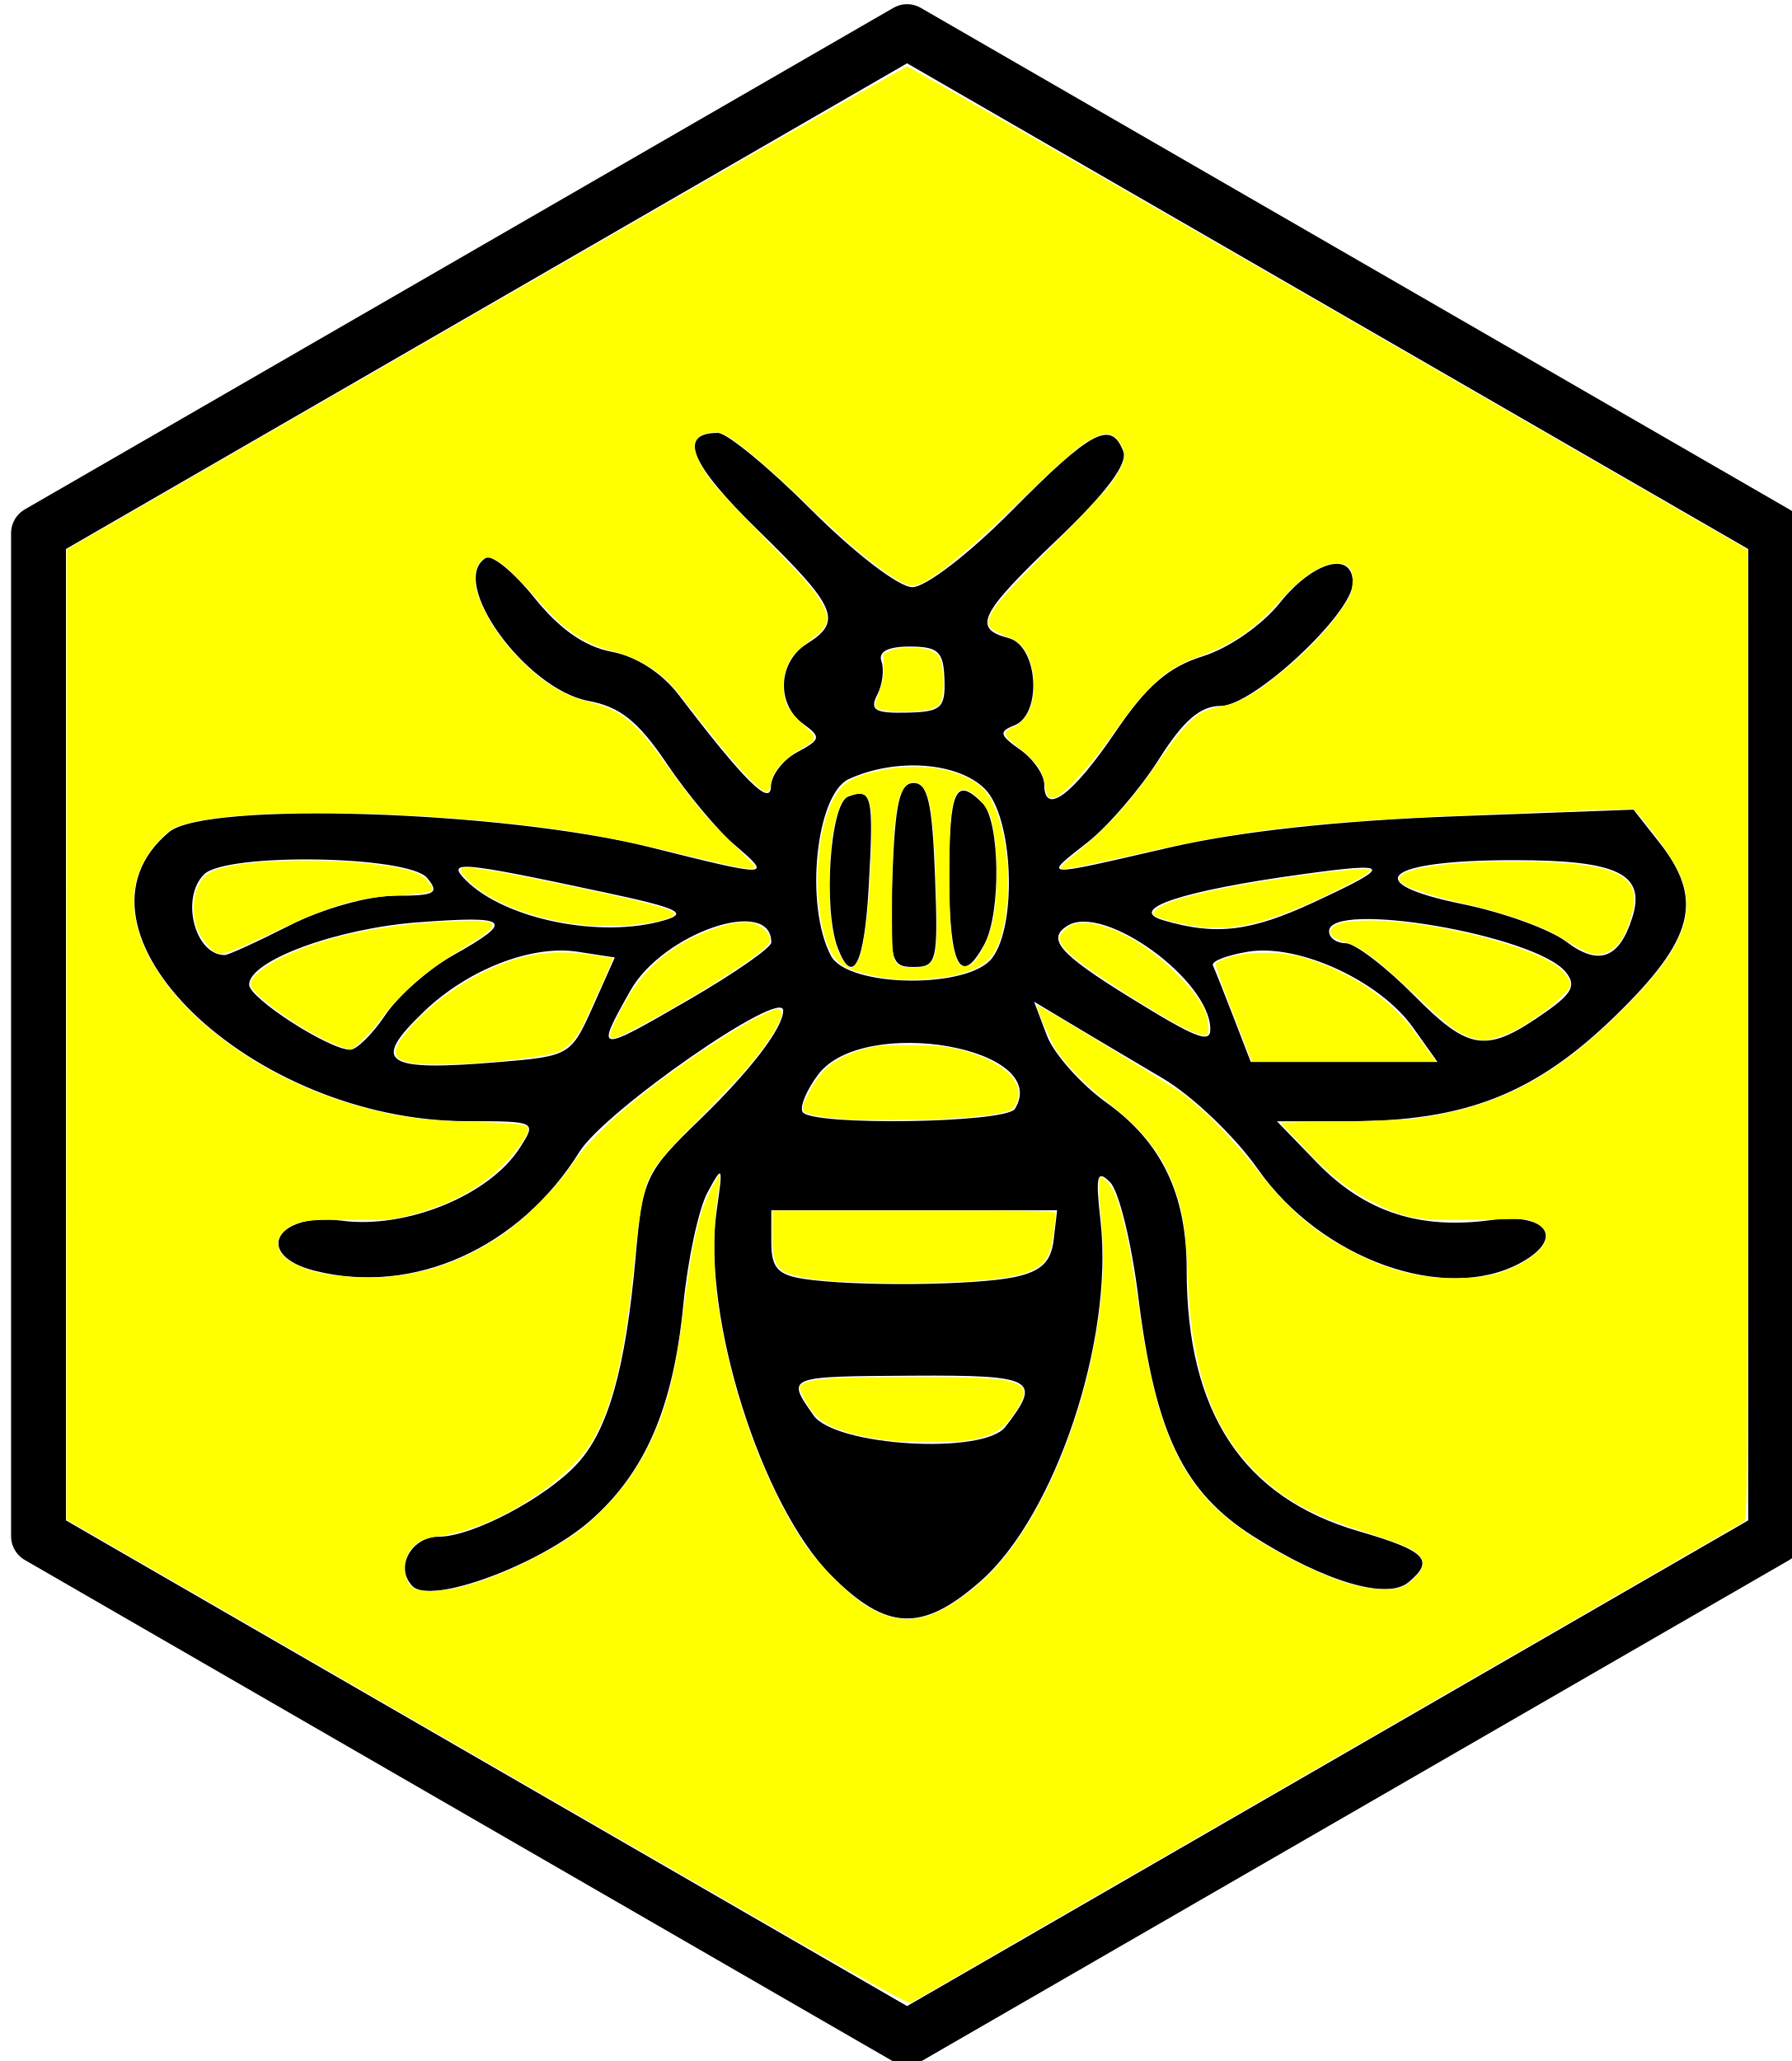
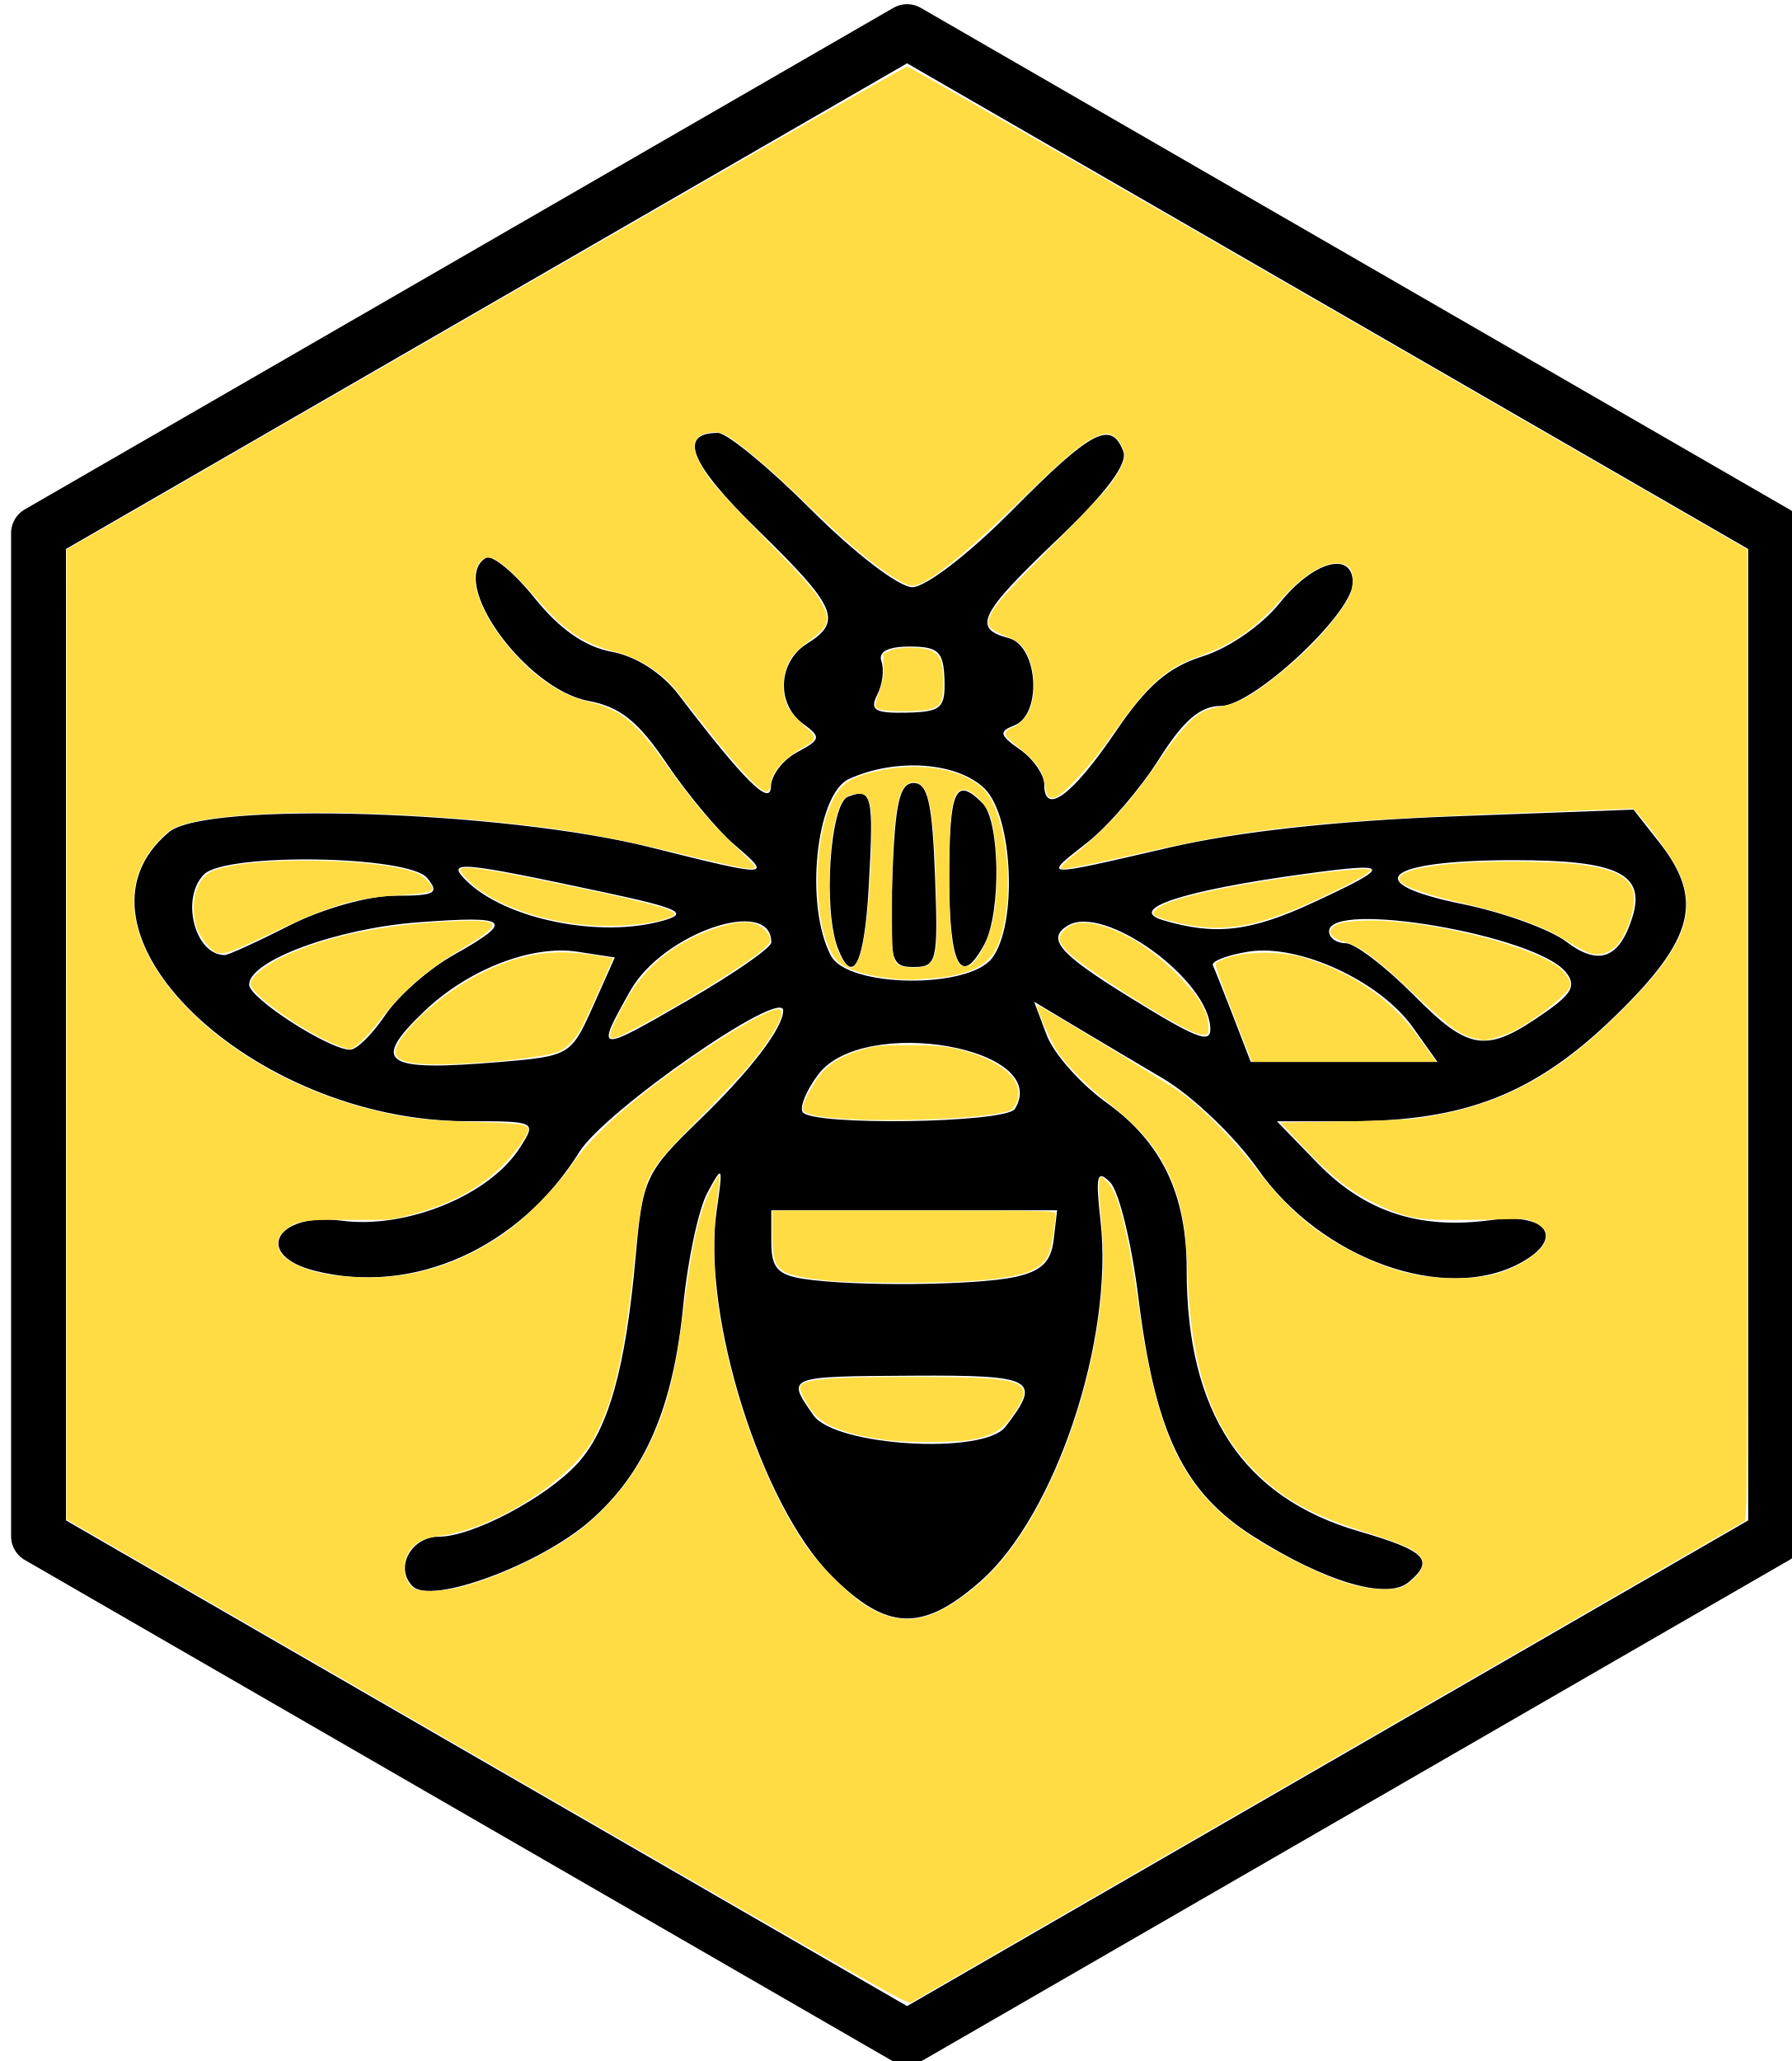
<svg xmlns="http://www.w3.org/2000/svg" version="1.1" id="svg1" width="201.338" height="231.531" viewBox="0 0 201.338 231.531">
  <defs id="defs1" />
  <g id="g1">
    <g id="g7" transform="translate(-48.51129,-15.11008)">
      <path style="fill:#000000" d="m 141.885,192.073 c -7.872,-7.916 -14.549,-29.197 -12.853,-40.965 0.735,-5.099 0.683,-5.201 -1.03,-2.035 -0.992,1.833 -2.215,7.515 -2.718,12.626 -1.135,11.543 -4.265,18.808 -10.436,24.226 -5.661,4.97 -17.873,9.485 -19.974,7.384 -2.064,-2.064 -0.192,-5.57 2.975,-5.57 3.738,0 12.009,-4.37 15.529,-8.204 3.473,-3.783 5.422,-10.677 6.54,-23.13 0.807,-8.992 1.073,-9.562 7.287,-15.582 5.659,-5.483 9.3,-10.255 9.3,-12.187 0,-2.641 -20.008,11.238 -22.902,15.887 -6.721,10.795 -18.599,16.136 -29.692,13.352 -7.002,-1.757 -4.445,-6.619 2.965,-5.636 7.281,0.966 16.607,-2.838 20.029,-8.168 1.919,-2.989 1.897,-3 -5.903,-3.007 -24.375,-0.023 -46.594,-21.577 -33.492,-32.487 4.175,-3.477 37.556,-2.414 54.08,1.721 13.566,3.395 13.749,3.39 9.458,-0.274 -1.901,-1.624 -5.332,-5.732 -7.623,-9.129 -3.208,-4.756 -5.232,-6.377 -8.801,-7.046 -7.107,-1.333 -15.795,-13.426 -11.537,-16.058 0.687,-0.425 3.142,1.584 5.456,4.463 2.839,3.532 5.665,5.508 8.69,6.076 2.773,0.52 5.651,2.372 7.544,4.854 7.392,9.691 10.315,12.59 10.355,10.27 0.021,-1.258 1.347,-2.987 2.946,-3.842 2.666,-1.427 2.722,-1.691 0.667,-3.194 -3.048,-2.229 -2.824,-6.957 0.426,-8.987 4.048,-2.528 3.363,-4.119 -5.501,-12.766 -7.622,-7.435 -9.057,-10.924 -4.494,-10.924 1.016,0 5.747,3.9 10.514,8.667 4.875,4.875 9.831,8.667 11.327,8.667 1.505,0 6.387,-3.763 11.242,-8.667 8.868,-8.956 11.099,-10.137 12.458,-6.595 0.533,1.389 -1.897,4.642 -7.375,9.87 -8.814,8.413 -9.618,10.035 -5.503,11.111 3.326,0.87 3.803,8.595 0.607,9.821 -1.734,0.666 -1.629,1.093 0.667,2.7 1.5,1.05 2.727,2.826 2.727,3.945 0,3.544 3.177,1.189 8,-5.93 3.506,-5.176 5.946,-7.288 9.813,-8.494 2.923,-0.912 6.667,-3.511 8.667,-6.017 3.724,-4.667 8.187,-5.886 8.187,-2.236 0,3.409 -11.167,13.824 -14.825,13.827 -2.311,0.002 -4.206,1.634 -6.964,5.998 -2.083,3.298 -5.683,7.49 -8,9.316 -5.093,4.015 -5.508,3.988 9.189,0.596 7.786,-1.797 18.917,-3.015 32.034,-3.505 l 20.102,-0.751 2.898,3.685 c 5.053,6.424 3.925,10.862 -4.955,19.498 -8.985,8.738 -16.817,11.827 -29.984,11.827 h -8.02 l 4.536,4.68 c 5.33,5.499 11.48,7.522 19.519,6.42 6.388,-0.876 8.365,2.102 3.223,4.854 -8.456,4.525 -22.32,-0.458 -29.421,-10.577 -2.567,-3.657 -7.367,-8.242 -10.667,-10.188 -3.3,-1.947 -7.906,-4.682 -10.236,-6.079 l -4.236,-2.54 1.423,3.769 c 0.782,2.073 3.806,5.482 6.718,7.575 6.208,4.462 8.998,10.287 8.998,18.786 0,15.989 6.314,25.572 19.343,29.36 7.563,2.199 8.575,3.241 5.568,5.737 -2.406,1.997 -9.374,-0.064 -17.377,-5.139 -7.899,-5.009 -11.059,-11.57 -12.967,-26.913 -0.757,-6.093 -2.178,-11.891 -3.158,-12.883 -1.487,-1.507 -1.667,-0.794 -1.089,4.334 1.505,13.351 -5.069,33.086 -13.482,40.473 -6.565,5.764 -10.553,5.605 -16.792,-0.669 z m 19.582,-16.667 c 4.154,-5.368 3.314,-5.831 -10.435,-5.753 -14.246,0.081 -14.197,0.061 -11.119,4.456 2.426,3.464 19.101,4.467 21.554,1.297 z m 1.037,-16.831 c 2.986,-0.634 4.099,-1.692 4.39,-4.176 l 0.39,-3.327 H 151.228 135.172 l -9.1e-4,3.578 c -7.3e-4,2.88 0.714,3.686 3.666,4.134 5.651,0.856 19.211,0.736 23.667,-0.209 z m 0.036,-18.895 c 4.252,-6.879 -17.018,-10.594 -22.098,-3.859 -1.318,1.747 -2.108,3.643 -1.755,4.214 0.974,1.577 22.861,1.251 23.853,-0.355 z m -47.422,-11.475 2.47,-5.534 -4.209,-0.646 c -5.143,-0.789 -12.298,1.996 -17.209,6.7 -6.064,5.808 -4.566,6.796 8.61,5.68 7.729,-0.655 7.911,-0.764 10.337,-6.2 z m 92.134,2.315 c -3.718,-5.222 -12.824,-9.413 -18.473,-8.502 -2.415,0.389 -4.212,1.086 -3.993,1.548 0.219,0.462 1.265,3.09 2.326,5.84 l 1.928,5 h 10.49 10.49 z m -115.46,-1.368 c 1.442,-2.152 4.892,-5.189 7.667,-6.748 6.977,-3.921 6.4,-4.458 -3.955,-3.684 -9.168,0.686 -19,4.31 -19,7.004 0,1.518 8.905,7.265 11.333,7.314 0.733,0.015 2.513,-1.734 3.955,-3.886 z m 43.379,-8.174 c 0,-5.236 -12.201,-1.048 -15.847,5.441 -3.962,7.049 -3.879,7.062 6.514,1.045 5.133,-2.972 9.333,-5.891 9.333,-6.486 z m 87.055,7.789 c 2.96,-2.085 3.405,-3.004 2.174,-4.488 -3.439,-4.144 -26.562,-8.097 -26.562,-4.541 0,0.733 0.842,1.333 1.872,1.333 1.029,0 4.479,2.633 7.667,5.85 6.272,6.332 8.149,6.565 14.85,1.844 z m -37.727,1.972 c -0.028,-5.514 -11.95,-14.166 -16.039,-11.639 -2.372,1.466 -0.963,3.121 6.716,7.883 7.653,4.746 9.331,5.422 9.323,3.756 z m -24.518,-8 c 2.869,-3.78 2.355,-15.834 -0.811,-19 -3.019,-3.019 -9.981,-3.529 -15.271,-1.119 -3.737,1.703 -5.012,14.275 -2.016,19.874 1.909,3.567 15.436,3.751 18.097,0.246 z m -17.335,-1.109 c -1.678,-4.373 -0.877,-16.246 1.148,-17.023 2.696,-1.035 2.898,-0.152 2.321,10.132 -0.488,8.695 -1.787,11.274 -3.469,6.891 z m 6.135,-8.224 c 0.306,-8.123 0.817,-10.333 2.389,-10.333 1.572,0 2.083,2.21 2.389,10.333 0.366,9.708 0.221,10.333 -2.389,10.333 -2.611,0 -2.755,-0.625 -2.389,-10.333 z m 6.389,0.333 c 0,-9.942 0.674,-11.459 3.733,-8.4 1.963,1.963 2.106,12.296 0.22,15.821 -2.653,4.958 -3.953,2.518 -3.953,-7.421 z m 76.725,4.482 c 1.57,-4.946 -1.58,-6.482 -13.288,-6.482 -14.56,0 -17.538,2.535 -5.793,4.931 4.587,0.936 9.844,2.84 11.681,4.232 3.631,2.751 5.942,1.914 7.4,-2.681 z m -150.833,0.845 c 3.707,-1.881 8.851,-3.328 11.83,-3.328 4.534,0 5.039,-0.28 3.611,-2 -2.103,-2.534 -22.606,-2.861 -25.067,-0.4 -2.677,2.677 -1.027,9.087 2.333,9.061 0.403,-0.003 3.685,-1.503 7.293,-3.333 z m 42.107,-0.575 c 2.733,-0.805 1.532,-1.367 -6.667,-3.12 -16.389,-3.505 -17.911,-3.639 -15.654,-1.382 4.419,4.419 15.21,6.595 22.321,4.502 z m 73,-2.038 c 8.941,-4.163 8.8,-4.52 -1.248,-3.146 -13.498,1.846 -19.882,3.942 -15.752,5.172 5.928,1.766 9.863,1.296 17,-2.026 z M 154.625,91.41 c -0.103,-3.105 -0.698,-3.664 -3.899,-3.667 -2.453,-0.002 -3.568,0.581 -3.18,1.664 0.329,0.917 0.115,2.61 -0.476,3.763 -0.873,1.706 -0.258,2.079 3.302,2 3.891,-0.086 4.362,-0.502 4.254,-3.76 z" id="path1" />
      <path style="opacity:1;fill:none;fill-opacity:1;stroke:#000000;stroke-width:7.559;stroke-linecap:butt;stroke-linejoin:round;stroke-miterlimit:4.4;stroke-dasharray:none;stroke-opacity:1" id="path7" d="m 197.829,202.521 0,138.176 -119.664,69.088 -119.664,-69.088 -1e-6,-138.176 119.664,-69.088 z" transform="matrix(0.8155053,0,0,0.8155053,86.68157,-90.15166)" />
    </g>
-     <path style="fill:#ffff00;fill-opacity:1;stroke:none;stroke-width:1.503;stroke-linejoin:round;stroke-miterlimit:4.4" d="M 58.129,199.941 C 34.031,186.029 12.771,173.757 10.885,172.67 l -3.43,-1.977 0.01,-54.48 0.01,-54.48 L 54.524,34.594 c 25.877,-14.926 47.206,-27.138 47.398,-27.138 0.192,0 21.511,12.212 47.375,27.138 l 47.025,27.138 0.005,54.478 c 0.005,51.672 -0.013,54.489 -0.343,54.693 -0.191,0.118 -21.239,12.272 -46.772,27.008 -25.533,14.736 -46.614,26.912 -46.846,27.059 -0.39,0.246 -3.813,-1.691 -44.237,-25.028 z m 45.704,-18.307 c 2.085,-0.555 4.967,-2.447 7.348,-4.824 6.056,-6.046 11.223,-18.72 12.487,-30.632 0.371,-3.496 0.369,-6.161 -0.008,-9.89 -0.287,-2.844 -0.258,-4.076 0.099,-4.076 0.089,0 0.435,0.311 0.768,0.69 1.18,1.344 2.227,5.616 3.412,13.923 2.407,16.875 5.767,22.437 17.099,28.305 4.621,2.393 7.725,3.402 10.474,3.405 1.681,0.002 2.155,-0.151 3.132,-1.009 1.031,-0.905 1.395,-1.671 1.115,-2.346 -0.392,-0.946 -1.725,-1.585 -6.452,-3.094 -5.651,-1.804 -8.717,-3.442 -11.717,-6.259 -5.409,-5.08 -7.81,-11.843 -8.174,-23.024 -0.167,-5.118 -0.681,-7.796 -2.101,-10.926 -1.34,-2.955 -3.316,-5.253 -7.096,-8.252 -2.378,-1.886 -4.407,-3.966 -5.567,-5.708 -0.631,-0.947 -2.349,-4.991 -2.12,-4.991 0.312,0 15.099,9.003 16.411,9.991 2.381,1.794 5.767,5.251 8.108,8.279 3.529,4.564 6.492,7.141 10.75,9.348 4.209,2.182 7.601,3.066 11.726,3.054 3.123,-0.009 4.97,-0.408 7.118,-1.54 3.231,-1.702 4.019,-3.621 1.921,-4.678 -0.931,-0.469 -1.127,-0.492 -3.472,-0.411 -1.367,0.047 -4.006,0.086 -5.865,0.087 -4.117,8e-4 -5.665,-0.34 -8.947,-1.97 -2.74,-1.361 -4.823,-3.029 -7.999,-6.405 l -2.432,-2.585 6.806,-0.108 c 3.743,-0.06 7.522,-0.209 8.397,-0.331 9.397,-1.318 15.675,-4.632 23.363,-12.333 6.804,-6.816 8.37,-10.822 6.097,-15.597 -0.616,-1.293 -2.768,-4.332 -4.344,-6.133 l -0.661,-0.756 -10.836,0.41 c -24.401,0.923 -31.541,1.659 -44.436,4.577 -5.095,1.153 -8.229,1.794 -8.77,1.794 -0.564,0 -0.236,-0.425 1.265,-1.637 3.703,-2.99 6.474,-6.076 9.608,-10.701 1.967,-2.902 3.664,-4.782 4.817,-5.336 0.459,-0.22 1.382,-0.487 2.052,-0.594 2.108,-0.335 4.253,-1.642 8.003,-4.877 2.197,-1.895 4.49,-4.436 5.758,-6.379 0.75,-1.149 0.921,-1.588 0.989,-2.533 0.103,-1.427 -0.254,-2.065 -1.264,-2.254 -1.672,-0.314 -4.179,1.14 -6.555,3.802 -3.203,3.589 -5.553,5.229 -9.574,6.684 -3.787,1.37 -5.725,3.19 -10.226,9.604 -1.922,2.739 -4.969,5.98 -5.811,6.183 -0.74,0.178 -0.903,-0.023 -1.125,-1.384 -0.27,-1.657 -0.922,-2.602 -2.886,-4.176 -1.64,-1.315 -1.767,-1.496 -1.359,-1.946 0.18,-0.199 0.441,-0.362 0.58,-0.362 0.47,0 1.534,-1.077 1.916,-1.938 0.867,-1.96 0.585,-5.199 -0.602,-6.909 -0.432,-0.622 -0.851,-0.916 -1.925,-1.348 -2.136,-0.859 -2.428,-1.288 -1.762,-2.589 0.617,-1.206 1.553,-2.244 6.938,-7.694 2.971,-3.007 5.78,-5.954 6.243,-6.549 1.048,-1.348 1.803,-2.817 1.803,-3.507 0,-0.723 -0.744,-1.984 -1.327,-2.25 -0.692,-0.315 -1.036,-0.274 -2.153,0.259 -1.485,0.709 -3.167,2.154 -8.586,7.376 -6.538,6.3 -10.298,9.244 -11.805,9.244 -0.958,0 -3.978,-2.038 -7.168,-4.837 -0.917,-0.805 -3.278,-3.01 -5.246,-4.901 -3.836,-3.684 -7.248,-6.553 -8.572,-7.208 -0.647,-0.32 -1.014,-0.375 -1.754,-0.264 -2.345,0.352 -2.274,2.152 0.215,5.483 0.53,0.709 3.071,3.437 5.646,6.061 4.958,5.053 6.093,6.356 6.867,7.885 0.848,1.673 0.559,2.429 -1.503,3.928 -0.769,0.559 -1.657,1.375 -1.974,1.813 -1.104,1.525 -1.298,4.03 -0.442,5.709 0.223,0.437 1.014,1.34 1.757,2.006 1.591,1.426 1.578,1.535 -0.313,2.631 -2.045,1.185 -3.406,2.795 -3.406,4.03 0,0.264 -0.121,0.581 -0.269,0.704 -0.59,0.49 -2.737,-1.699 -7.192,-7.332 -1.081,-1.367 -2.417,-3.053 -2.968,-3.748 -1.784,-2.246 -4.316,-3.85 -7.266,-4.603 -3.038,-0.776 -5.326,-2.237 -7.697,-4.917 -4.714,-5.327 -6.127,-6.345 -7.204,-5.188 -1.687,1.811 0.168,6.566 4.229,10.841 2.504,2.636 5.133,4.278 7.889,4.927 3.591,0.845 5.324,2.257 8.823,7.187 2.828,3.986 4.977,6.521 7.657,9.035 1.215,1.14 2.21,2.185 2.21,2.322 1.81e-4,0.493 -1.132,0.286 -9.543,-1.743 C 69.644,94.274 64.65,93.358 59.645,92.763 43.643,90.861 26.452,90.808 20.539,92.642 c -1.102,0.342 -1.531,0.613 -2.494,1.576 -4.8,4.8 -3.813,11.818 2.625,18.657 5.025,5.338 12.583,9.612 20.655,11.68 4.023,1.031 6.434,1.327 12.057,1.48 4.968,0.135 5.965,0.276 5.965,0.843 0,0.616 -1.454,2.646 -2.969,4.143 -2.632,2.602 -6.019,4.383 -10.497,5.52 -2.059,0.523 -2.314,0.542 -6.615,0.497 -5.101,-0.054 -6.096,0.113 -7.31,1.225 -0.576,0.527 -0.722,0.808 -0.722,1.381 0,1.01 0.596,1.71 2.084,2.448 1.742,0.864 3.741,1.258 7.064,1.393 5.755,0.234 10.956,-1.311 16.082,-4.779 2.361,-1.597 6.005,-5.257 7.654,-7.686 2.307,-3.399 6.478,-7.169 12.988,-11.74 4.85,-3.405 9.471,-6.039 10.373,-5.912 1.04,0.147 -0.48,2.978 -3.553,6.617 -0.554,0.656 -2.894,3.116 -5.2,5.467 -3.987,4.064 -4.972,5.218 -5.744,6.722 -0.654,1.276 -1.123,3.761 -1.619,8.584 -1.142,11.117 -2.271,16.247 -4.529,20.581 -2.527,4.853 -11.298,10.474 -17.493,11.212 -1.854,0.221 -2.91,0.823 -3.512,2.002 -0.708,1.388 -0.422,3.132 0.636,3.873 0.629,0.44 3.054,0.399 5.078,-0.086 3.607,-0.865 8.545,-3.076 12.227,-5.475 3.606,-2.35 6.978,-6.183 9.001,-10.232 2.116,-4.234 3.074,-7.962 4.075,-15.847 0.95,-7.486 1.834,-11.181 3.272,-13.677 l 0.687,-1.193 -2.86e-4,0.696 c -1.57e-4,0.383 -0.13,1.591 -0.288,2.684 -0.374,2.583 -0.373,7.139 0.002,10.171 1.217,9.83 5.062,20.772 9.806,27.902 1.339,2.013 4.79,5.558 6.597,6.777 2.372,1.6 4.65,2.091 6.91,1.489 z" id="path18" />
-     <path style="fill:#ffff00;fill-opacity:1;stroke:none;stroke-width:1.503;stroke-linejoin:round;stroke-miterlimit:4.4" d="m 24.237,106.978 c -0.705,-0.301 -1.863,-1.834 -2.172,-2.875 -0.487,-1.641 -0.389,-3.473 0.253,-4.702 0.641,-1.227 1.329,-1.654 3.35,-2.078 5.04,-1.056 16.085,-0.787 20.387,0.497 0.986,0.294 1.477,0.572 1.938,1.098 0.34,0.387 0.618,0.787 0.618,0.888 0,0.415 -0.9,0.594 -3.902,0.776 -5.064,0.308 -7.61,1.089 -14.924,4.581 -3.841,1.833 -4.782,2.141 -5.548,1.815 z" id="path19" />
-     <path style="fill:#ffff00;fill-opacity:1;stroke:none;stroke-width:1.503;stroke-linejoin:round;stroke-miterlimit:4.4" d="m 38.11,117.504 c -3.6,-1.295 -9.977,-5.76 -9.977,-6.984 0,-0.726 1.609,-2.072 3.628,-3.034 4.916,-2.345 11.424,-3.692 19.365,-4.008 5.366,-0.214 5.491,0.268 0.803,3.091 -4.263,2.568 -6.811,4.819 -9.624,8.506 -1.057,1.385 -2.618,2.842 -3.019,2.818 -0.066,-0.004 -0.595,-0.178 -1.176,-0.387 z" id="path20" />
-     <path style="fill:#ffff00;fill-opacity:1;stroke:none;stroke-width:1.503;stroke-linejoin:round;stroke-miterlimit:4.4" d="m 46.867,119.488 c -2.653,-0.29 -3.059,-1.092 -1.573,-3.109 1.956,-2.654 5.741,-5.631 9.301,-7.315 4.138,-1.957 7.455,-2.462 11.858,-1.804 1.286,0.192 2.361,0.369 2.391,0.394 0.064,0.054 -2.653,6.121 -3.404,7.602 -0.719,1.418 -1.659,2.439 -2.65,2.877 -1.88,0.832 -12.467,1.732 -15.924,1.355 z" id="path21" />
-     <path style="fill:#ffff00;fill-opacity:1;stroke:none;stroke-width:1.503;stroke-linejoin:round;stroke-miterlimit:4.4" d="m 66.405,103.96 c -5.763,-0.38 -11.499,-2.539 -14.023,-5.278 -0.743,-0.806 -0.804,-0.939 -0.506,-1.106 0.619,-0.346 4.213,0.268 14.876,2.542 5.688,1.213 8.456,1.954 8.886,2.378 0.248,0.244 0.193,0.32 -0.408,0.571 -1.744,0.729 -5.519,1.11 -8.825,0.892 z" id="path22" />
-     <path style="fill:#ffff00;fill-opacity:1;stroke:none;stroke-width:1.503;stroke-linejoin:round;stroke-miterlimit:4.4" d="m 68.575,116.435 c -0.143,-0.373 0.374,-1.549 1.827,-4.154 1.389,-2.49 3.381,-4.562 5.848,-6.08 2.874,-1.769 6.432,-2.873 8.192,-2.543 0.917,0.172 1.856,0.938 2.039,1.663 0.12,0.474 0.022,0.651 -0.724,1.317 -1.786,1.595 -8.894,6.008 -13.958,8.666 -2.643,1.387 -3.068,1.536 -3.224,1.13 z" id="path23" />
-     <path style="fill:#ffff00;fill-opacity:1;stroke:none;stroke-width:1.503;stroke-linejoin:round;stroke-miterlimit:4.4" d="m 93.789,125.618 c -2.424,-0.211 -3.493,-0.518 -3.592,-1.033 -0.119,-0.62 1.352,-3.32 2.357,-4.325 1.113,-1.113 2.394,-1.798 4.507,-2.408 1.346,-0.389 2.016,-0.449 5.032,-0.45 3.734,-0.002 5.342,0.245 7.948,1.222 3.604,1.35 5.207,3.58 3.998,5.562 -0.347,0.569 -0.531,0.65 -2.137,0.941 -3.665,0.665 -13.148,0.922 -18.113,0.49 z" id="path24" />
-     <path style="fill:#ffff00;fill-opacity:1;stroke:none;stroke-width:1.503;stroke-linejoin:round;stroke-miterlimit:4.4" d="m 93.694,143.918 c -2.829,-0.203 -5.048,-0.642 -5.718,-1.131 -0.972,-0.71 -1.192,-1.496 -1.193,-4.261 l -3.09e-4,-2.535 h 15.905 c 15.105,0 15.905,0.018 15.905,0.353 0,0.988 -0.452,3.752 -0.726,4.436 -0.806,2.015 -3.024,2.768 -9.314,3.162 -3.691,0.231 -11.483,0.219 -14.86,-0.024 z" id="path25" />
-     <path style="fill:#ffff00;fill-opacity:1;stroke:none;stroke-width:1.503;stroke-linejoin:round;stroke-miterlimit:4.4" d="m 99.28,161.742 c -4.155,-0.604 -6.602,-1.514 -7.781,-2.892 -0.865,-1.01 -1.751,-2.698 -1.61,-3.066 0.334,-0.869 2.948,-1.102 12.408,-1.104 13.444,-0.003 14.31,0.353 11.252,4.621 -0.995,1.388 -2.177,2.041 -4.426,2.441 -1.938,0.345 -7.464,0.345 -9.842,-0.001 z" id="path26" />
-     <path style="fill:#ffff00;fill-opacity:1;stroke:none;stroke-width:1.503;stroke-linejoin:round;stroke-miterlimit:4.4" d="m 133.605,115.747 c -3.291,-1.573 -11.698,-6.95 -13.362,-8.546 -1.331,-1.277 -1.492,-1.853 -0.739,-2.639 1.1,-1.148 2.739,-1.197 5.452,-0.163 2.384,0.909 4.992,2.724 7.36,5.12 2.396,2.426 3.382,4.064 3.441,5.716 0.032,0.902 -0.002,0.977 -0.462,1.028 -0.273,0.03 -1.034,-0.202 -1.69,-0.516 z" id="path27" />
-     <path style="fill:#ffff00;fill-opacity:1;stroke:none;stroke-width:1.503;stroke-linejoin:round;stroke-miterlimit:4.4" d="m 140.447,118.743 c -0.113,-0.301 -1.058,-2.722 -2.099,-5.381 -1.041,-2.659 -1.845,-4.959 -1.787,-5.111 0.059,-0.152 0.759,-0.482 1.557,-0.733 2.09,-0.657 5.931,-0.647 8.211,0.02 5.41,1.584 9.951,4.671 12.867,8.744 0.675,0.943 1.444,2.006 1.709,2.361 l 0.482,0.646 h -10.367 -10.367 z" id="path28" />
-     <path style="fill:#ffff00;fill-opacity:1;stroke:none;stroke-width:1.503;stroke-linejoin:round;stroke-miterlimit:4.4" d="m 165.913,116.715 c -1.813,-0.375 -2.907,-1.156 -6.859,-4.9 -4.351,-4.121 -6.192,-5.506 -7.931,-5.965 -1.227,-0.324 -1.9,-0.926 -1.591,-1.424 0.427,-0.688 1.308,-0.928 3.695,-1.006 6.452,-0.211 17.921,2.471 21.684,5.071 0.794,0.549 1.54,1.582 1.54,2.133 0,0.829 -3.749,3.86 -6.505,5.26 -0.744,0.378 -2.946,1.058 -3.229,0.998 -0.059,-0.013 -0.42,-0.088 -0.803,-0.167 z" id="path29" />
-     <path style="fill:#ffff00;fill-opacity:1;stroke:none;stroke-width:1.503;stroke-linejoin:round;stroke-miterlimit:4.4" d="m 178.908,107.157 c -0.628,-0.135 -1.375,-0.526 -3.539,-1.854 -2.172,-1.333 -6.671,-2.884 -11.345,-3.912 -2.536,-0.558 -5.379,-1.464 -6.227,-1.986 -2.791,-1.717 4.945,-2.953 15.969,-2.551 7.118,0.26 9.849,1.432 9.837,4.223 -0.005,1.164 -0.732,3.389 -1.475,4.512 -0.821,1.241 -2.021,1.825 -3.219,1.567 z" id="path30" />
-     <path style="fill:#ffff00;fill-opacity:1;stroke:none;stroke-width:1.503;stroke-linejoin:round;stroke-miterlimit:4.4" d="m 135.134,104.152 c -1.766,-0.161 -4.852,-0.901 -5.345,-1.283 -0.34,-0.264 -0.331,-0.304 0.188,-0.767 1.198,-1.069 6.671,-2.369 15.123,-3.592 5.198,-0.752 8.884,-1.069 8.884,-0.764 0,0.289 -1.806,1.314 -4.97,2.822 -6.36,3.03 -9.904,3.946 -13.879,3.584 z" id="path31" />
-     <path style="fill:#ffff00;fill-opacity:1;stroke:none;stroke-width:1.503;stroke-linejoin:round;stroke-miterlimit:4.4" d="m 100.999,110.023 c -3.172,-0.293 -5.461,-0.915 -6.615,-1.795 -2.876,-2.193 -3.437,-12.707 -0.963,-18.053 0.842,-1.819 1.674,-2.541 3.647,-3.162 4.973,-1.565 10.325,-1.007 13.152,1.371 2.906,2.445 3.997,12.078 1.986,17.527 -0.796,2.158 -2.486,3.262 -5.839,3.815 -1.456,0.24 -4.287,0.397 -5.368,0.297 z m -4.532,-2.264 c 0.774,-1.581 1.451,-8.303 1.45,-14.411 -2.5e-4,-2.255 -0.067,-2.92 -0.348,-3.483 -0.317,-0.634 -0.422,-0.694 -1.176,-0.68 -1.236,0.024 -1.754,0.469 -2.228,1.915 -0.598,1.825 -0.824,3.455 -0.957,6.917 -0.133,3.453 0.113,6.199 0.737,8.218 0.441,1.428 1.254,2.572 1.761,2.478 0.177,-0.033 0.519,-0.462 0.76,-0.954 z m 8.126,0.34 c 0.651,-0.757 0.76,-2.112 0.61,-7.596 -0.267,-9.81 -0.836,-12.625 -2.549,-12.625 -1.806,0 -2.399,3.256 -2.431,13.337 -0.021,6.595 0.027,6.93 1.055,7.328 0.284,0.11 1.045,0.173 1.69,0.141 0.981,-0.05 1.247,-0.145 1.625,-0.585 z m 4.97,-0.19 c 0.776,-0.918 1.633,-2.837 1.983,-4.441 0.692,-3.171 0.576,-8.91 -0.234,-11.643 -0.358,-1.207 -1.798,-2.829 -2.716,-3.06 -1.541,-0.387 -1.939,1.498 -1.949,9.22 -0.007,5.689 0.218,8.372 0.815,9.722 0.32,0.723 0.462,0.848 0.965,0.848 0.421,0 0.747,-0.185 1.136,-0.646 z" id="path32" />
-     <path style="fill:#ffff00;fill-opacity:1;stroke:none;stroke-width:1.503;stroke-linejoin:round;stroke-miterlimit:4.4" d="m 98.762,79.682 c -0.559,-0.269 -0.558,-0.302 0.065,-2.107 0.397,-1.15 0.498,-1.781 0.447,-2.798 l -0.065,-1.314 0.696,-0.348 c 0.968,-0.484 3.804,-0.484 4.771,0 1.004,0.502 1.269,1.214 1.282,3.437 0.013,2.319 -0.231,2.813 -1.556,3.146 -1.125,0.283 -5.043,0.272 -5.641,-0.017 z" id="path33" />
+     <g id="g2" style="fill:#ffdc44;fill-opacity:1">
+       <path style="fill:#ffdc44;fill-opacity:1;stroke:none;stroke-width:1.503;stroke-linejoin:round;stroke-miterlimit:4.4" d="M 58.129,199.941 C 34.031,186.029 12.771,173.757 10.885,172.67 l -3.43,-1.977 0.01,-54.48 0.01,-54.48 L 54.524,34.594 c 25.877,-14.926 47.206,-27.138 47.398,-27.138 0.192,0 21.511,12.212 47.375,27.138 l 47.025,27.138 0.005,54.478 c 0.005,51.672 -0.013,54.489 -0.343,54.693 -0.191,0.118 -21.239,12.272 -46.772,27.008 -25.533,14.736 -46.614,26.912 -46.846,27.059 -0.39,0.246 -3.813,-1.691 -44.237,-25.028 z m 45.704,-18.307 c 2.085,-0.555 4.967,-2.447 7.348,-4.824 6.056,-6.046 11.223,-18.72 12.487,-30.632 0.371,-3.496 0.369,-6.161 -0.008,-9.89 -0.287,-2.844 -0.258,-4.076 0.099,-4.076 0.089,0 0.435,0.311 0.768,0.69 1.18,1.344 2.227,5.616 3.412,13.923 2.407,16.875 5.767,22.437 17.099,28.305 4.621,2.393 7.725,3.402 10.474,3.405 1.681,0.002 2.155,-0.151 3.132,-1.009 1.031,-0.905 1.395,-1.671 1.115,-2.346 -0.392,-0.946 -1.725,-1.585 -6.452,-3.094 -5.651,-1.804 -8.717,-3.442 -11.717,-6.259 -5.409,-5.08 -7.81,-11.843 -8.174,-23.024 -0.167,-5.118 -0.681,-7.796 -2.101,-10.926 -1.34,-2.955 -3.316,-5.253 -7.096,-8.252 -2.378,-1.886 -4.407,-3.966 -5.567,-5.708 -0.631,-0.947 -2.349,-4.991 -2.12,-4.991 0.312,0 15.099,9.003 16.411,9.991 2.381,1.794 5.767,5.251 8.108,8.279 3.529,4.564 6.492,7.141 10.75,9.348 4.209,2.182 7.601,3.066 11.726,3.054 3.123,-0.009 4.97,-0.408 7.118,-1.54 3.231,-1.702 4.019,-3.621 1.921,-4.678 -0.931,-0.469 -1.127,-0.492 -3.472,-0.411 -1.367,0.047 -4.006,0.086 -5.865,0.087 -4.117,8e-4 -5.665,-0.34 -8.947,-1.97 -2.74,-1.361 -4.823,-3.029 -7.999,-6.405 l -2.432,-2.585 6.806,-0.108 c 3.743,-0.06 7.522,-0.209 8.397,-0.331 9.397,-1.318 15.675,-4.632 23.363,-12.333 6.804,-6.816 8.37,-10.822 6.097,-15.597 -0.616,-1.293 -2.768,-4.332 -4.344,-6.133 l -0.661,-0.756 -10.836,0.41 c -24.401,0.923 -31.541,1.659 -44.436,4.577 -5.095,1.153 -8.229,1.794 -8.77,1.794 -0.564,0 -0.236,-0.425 1.265,-1.637 3.703,-2.99 6.474,-6.076 9.608,-10.701 1.967,-2.902 3.664,-4.782 4.817,-5.336 0.459,-0.22 1.382,-0.487 2.052,-0.594 2.108,-0.335 4.253,-1.642 8.003,-4.877 2.197,-1.895 4.49,-4.436 5.758,-6.379 0.75,-1.149 0.921,-1.588 0.989,-2.533 0.103,-1.427 -0.254,-2.065 -1.264,-2.254 -1.672,-0.314 -4.179,1.14 -6.555,3.802 -3.203,3.589 -5.553,5.229 -9.574,6.684 -3.787,1.37 -5.725,3.19 -10.226,9.604 -1.922,2.739 -4.969,5.98 -5.811,6.183 -0.74,0.178 -0.903,-0.023 -1.125,-1.384 -0.27,-1.657 -0.922,-2.602 -2.886,-4.176 -1.64,-1.315 -1.767,-1.496 -1.359,-1.946 0.18,-0.199 0.441,-0.362 0.58,-0.362 0.47,0 1.534,-1.077 1.916,-1.938 0.867,-1.96 0.585,-5.199 -0.602,-6.909 -0.432,-0.622 -0.851,-0.916 -1.925,-1.348 -2.136,-0.859 -2.428,-1.288 -1.762,-2.589 0.617,-1.206 1.553,-2.244 6.938,-7.694 2.971,-3.007 5.78,-5.954 6.243,-6.549 1.048,-1.348 1.803,-2.817 1.803,-3.507 0,-0.723 -0.744,-1.984 -1.327,-2.25 -0.692,-0.315 -1.036,-0.274 -2.153,0.259 -1.485,0.709 -3.167,2.154 -8.586,7.376 -6.538,6.3 -10.298,9.244 -11.805,9.244 -0.958,0 -3.978,-2.038 -7.168,-4.837 -0.917,-0.805 -3.278,-3.01 -5.246,-4.901 -3.836,-3.684 -7.248,-6.553 -8.572,-7.208 -0.647,-0.32 -1.014,-0.375 -1.754,-0.264 -2.345,0.352 -2.274,2.152 0.215,5.483 0.53,0.709 3.071,3.437 5.646,6.061 4.958,5.053 6.093,6.356 6.867,7.885 0.848,1.673 0.559,2.429 -1.503,3.928 -0.769,0.559 -1.657,1.375 -1.974,1.813 -1.104,1.525 -1.298,4.03 -0.442,5.709 0.223,0.437 1.014,1.34 1.757,2.006 1.591,1.426 1.578,1.535 -0.313,2.631 -2.045,1.185 -3.406,2.795 -3.406,4.03 0,0.264 -0.121,0.581 -0.269,0.704 -0.59,0.49 -2.737,-1.699 -7.192,-7.332 -1.081,-1.367 -2.417,-3.053 -2.968,-3.748 -1.784,-2.246 -4.316,-3.85 -7.266,-4.603 -3.038,-0.776 -5.326,-2.237 -7.697,-4.917 -4.714,-5.327 -6.127,-6.345 -7.204,-5.188 -1.687,1.811 0.168,6.566 4.229,10.841 2.504,2.636 5.133,4.278 7.889,4.927 3.591,0.845 5.324,2.257 8.823,7.187 2.828,3.986 4.977,6.521 7.657,9.035 1.215,1.14 2.21,2.185 2.21,2.322 1.81e-4,0.493 -1.132,0.286 -9.543,-1.743 C 69.644,94.274 64.65,93.358 59.645,92.763 43.643,90.861 26.452,90.808 20.539,92.642 c -1.102,0.342 -1.531,0.613 -2.494,1.576 -4.8,4.8 -3.813,11.818 2.625,18.657 5.025,5.338 12.583,9.612 20.655,11.68 4.023,1.031 6.434,1.327 12.057,1.48 4.968,0.135 5.965,0.276 5.965,0.843 0,0.616 -1.454,2.646 -2.969,4.143 -2.632,2.602 -6.019,4.383 -10.497,5.52 -2.059,0.523 -2.314,0.542 -6.615,0.497 -5.101,-0.054 -6.096,0.113 -7.31,1.225 -0.576,0.527 -0.722,0.808 -0.722,1.381 0,1.01 0.596,1.71 2.084,2.448 1.742,0.864 3.741,1.258 7.064,1.393 5.755,0.234 10.956,-1.311 16.082,-4.779 2.361,-1.597 6.005,-5.257 7.654,-7.686 2.307,-3.399 6.478,-7.169 12.988,-11.74 4.85,-3.405 9.471,-6.039 10.373,-5.912 1.04,0.147 -0.48,2.978 -3.553,6.617 -0.554,0.656 -2.894,3.116 -5.2,5.467 -3.987,4.064 -4.972,5.218 -5.744,6.722 -0.654,1.276 -1.123,3.761 -1.619,8.584 -1.142,11.117 -2.271,16.247 -4.529,20.581 -2.527,4.853 -11.298,10.474 -17.493,11.212 -1.854,0.221 -2.91,0.823 -3.512,2.002 -0.708,1.388 -0.422,3.132 0.636,3.873 0.629,0.44 3.054,0.399 5.078,-0.086 3.607,-0.865 8.545,-3.076 12.227,-5.475 3.606,-2.35 6.978,-6.183 9.001,-10.232 2.116,-4.234 3.074,-7.962 4.075,-15.847 0.95,-7.486 1.834,-11.181 3.272,-13.677 l 0.687,-1.193 -2.86e-4,0.696 c -1.57e-4,0.383 -0.13,1.591 -0.288,2.684 -0.374,2.583 -0.373,7.139 0.002,10.171 1.217,9.83 5.062,20.772 9.806,27.902 1.339,2.013 4.79,5.558 6.597,6.777 2.372,1.6 4.65,2.091 6.91,1.489 z" id="path18" />
+       <path style="fill:#ffdc44;fill-opacity:1;stroke:none;stroke-width:1.503;stroke-linejoin:round;stroke-miterlimit:4.4" d="m 24.237,106.978 c -0.705,-0.301 -1.863,-1.834 -2.172,-2.875 -0.487,-1.641 -0.389,-3.473 0.253,-4.702 0.641,-1.227 1.329,-1.654 3.35,-2.078 5.04,-1.056 16.085,-0.787 20.387,0.497 0.986,0.294 1.477,0.572 1.938,1.098 0.34,0.387 0.618,0.787 0.618,0.888 0,0.415 -0.9,0.594 -3.902,0.776 -5.064,0.308 -7.61,1.089 -14.924,4.581 -3.841,1.833 -4.782,2.141 -5.548,1.815 z" id="path19" />
+       <path style="fill:#ffdc44;fill-opacity:1;stroke:none;stroke-width:1.503;stroke-linejoin:round;stroke-miterlimit:4.4" d="m 38.11,117.504 c -3.6,-1.295 -9.977,-5.76 -9.977,-6.984 0,-0.726 1.609,-2.072 3.628,-3.034 4.916,-2.345 11.424,-3.692 19.365,-4.008 5.366,-0.214 5.491,0.268 0.803,3.091 -4.263,2.568 -6.811,4.819 -9.624,8.506 -1.057,1.385 -2.618,2.842 -3.019,2.818 -0.066,-0.004 -0.595,-0.178 -1.176,-0.387 z" id="path20" />
+       <path style="fill:#ffdc44;fill-opacity:1;stroke:none;stroke-width:1.503;stroke-linejoin:round;stroke-miterlimit:4.4" d="m 46.867,119.488 c -2.653,-0.29 -3.059,-1.092 -1.573,-3.109 1.956,-2.654 5.741,-5.631 9.301,-7.315 4.138,-1.957 7.455,-2.462 11.858,-1.804 1.286,0.192 2.361,0.369 2.391,0.394 0.064,0.054 -2.653,6.121 -3.404,7.602 -0.719,1.418 -1.659,2.439 -2.65,2.877 -1.88,0.832 -12.467,1.732 -15.924,1.355 z" id="path21" />
+       <path style="fill:#ffdc44;fill-opacity:1;stroke:none;stroke-width:1.503;stroke-linejoin:round;stroke-miterlimit:4.4" d="m 66.405,103.96 c -5.763,-0.38 -11.499,-2.539 -14.023,-5.278 -0.743,-0.806 -0.804,-0.939 -0.506,-1.106 0.619,-0.346 4.213,0.268 14.876,2.542 5.688,1.213 8.456,1.954 8.886,2.378 0.248,0.244 0.193,0.32 -0.408,0.571 -1.744,0.729 -5.519,1.11 -8.825,0.892 z" id="path22" />
+       <path style="fill:#ffdc44;fill-opacity:1;stroke:none;stroke-width:1.503;stroke-linejoin:round;stroke-miterlimit:4.4" d="m 68.575,116.435 c -0.143,-0.373 0.374,-1.549 1.827,-4.154 1.389,-2.49 3.381,-4.562 5.848,-6.08 2.874,-1.769 6.432,-2.873 8.192,-2.543 0.917,0.172 1.856,0.938 2.039,1.663 0.12,0.474 0.022,0.651 -0.724,1.317 -1.786,1.595 -8.894,6.008 -13.958,8.666 -2.643,1.387 -3.068,1.536 -3.224,1.13 z" id="path23" />
+       <path style="fill:#ffdc44;fill-opacity:1;stroke:none;stroke-width:1.503;stroke-linejoin:round;stroke-miterlimit:4.4" d="m 93.789,125.618 c -2.424,-0.211 -3.493,-0.518 -3.592,-1.033 -0.119,-0.62 1.352,-3.32 2.357,-4.325 1.113,-1.113 2.394,-1.798 4.507,-2.408 1.346,-0.389 2.016,-0.449 5.032,-0.45 3.734,-0.002 5.342,0.245 7.948,1.222 3.604,1.35 5.207,3.58 3.998,5.562 -0.347,0.569 -0.531,0.65 -2.137,0.941 -3.665,0.665 -13.148,0.922 -18.113,0.49 z" id="path24" />
+       <path style="fill:#ffdc44;fill-opacity:1;stroke:none;stroke-width:1.503;stroke-linejoin:round;stroke-miterlimit:4.4" d="m 93.694,143.918 c -2.829,-0.203 -5.048,-0.642 -5.718,-1.131 -0.972,-0.71 -1.192,-1.496 -1.193,-4.261 l -3.09e-4,-2.535 h 15.905 c 15.105,0 15.905,0.018 15.905,0.353 0,0.988 -0.452,3.752 -0.726,4.436 -0.806,2.015 -3.024,2.768 -9.314,3.162 -3.691,0.231 -11.483,0.219 -14.86,-0.024 z" id="path25" />
+       <path style="fill:#ffdc44;fill-opacity:1;stroke:none;stroke-width:1.503;stroke-linejoin:round;stroke-miterlimit:4.4" d="m 99.28,161.742 c -4.155,-0.604 -6.602,-1.514 -7.781,-2.892 -0.865,-1.01 -1.751,-2.698 -1.61,-3.066 0.334,-0.869 2.948,-1.102 12.408,-1.104 13.444,-0.003 14.31,0.353 11.252,4.621 -0.995,1.388 -2.177,2.041 -4.426,2.441 -1.938,0.345 -7.464,0.345 -9.842,-0.001 z" id="path26" />
+       <path style="fill:#ffdc44;fill-opacity:1;stroke:none;stroke-width:1.503;stroke-linejoin:round;stroke-miterlimit:4.4" d="m 133.605,115.747 c -3.291,-1.573 -11.698,-6.95 -13.362,-8.546 -1.331,-1.277 -1.492,-1.853 -0.739,-2.639 1.1,-1.148 2.739,-1.197 5.452,-0.163 2.384,0.909 4.992,2.724 7.36,5.12 2.396,2.426 3.382,4.064 3.441,5.716 0.032,0.902 -0.002,0.977 -0.462,1.028 -0.273,0.03 -1.034,-0.202 -1.69,-0.516 z" id="path27" />
+       <path style="fill:#ffdc44;fill-opacity:1;stroke:none;stroke-width:1.503;stroke-linejoin:round;stroke-miterlimit:4.4" d="m 140.447,118.743 c -0.113,-0.301 -1.058,-2.722 -2.099,-5.381 -1.041,-2.659 -1.845,-4.959 -1.787,-5.111 0.059,-0.152 0.759,-0.482 1.557,-0.733 2.09,-0.657 5.931,-0.647 8.211,0.02 5.41,1.584 9.951,4.671 12.867,8.744 0.675,0.943 1.444,2.006 1.709,2.361 l 0.482,0.646 h -10.367 -10.367 z" id="path28" />
+       <path style="fill:#ffdc44;fill-opacity:1;stroke:none;stroke-width:1.503;stroke-linejoin:round;stroke-miterlimit:4.4" d="m 165.913,116.715 c -1.813,-0.375 -2.907,-1.156 -6.859,-4.9 -4.351,-4.121 -6.192,-5.506 -7.931,-5.965 -1.227,-0.324 -1.9,-0.926 -1.591,-1.424 0.427,-0.688 1.308,-0.928 3.695,-1.006 6.452,-0.211 17.921,2.471 21.684,5.071 0.794,0.549 1.54,1.582 1.54,2.133 0,0.829 -3.749,3.86 -6.505,5.26 -0.744,0.378 -2.946,1.058 -3.229,0.998 -0.059,-0.013 -0.42,-0.088 -0.803,-0.167 z" id="path29" />
+       <path style="fill:#ffdc44;fill-opacity:1;stroke:none;stroke-width:1.503;stroke-linejoin:round;stroke-miterlimit:4.4" d="m 178.908,107.157 c -0.628,-0.135 -1.375,-0.526 -3.539,-1.854 -2.172,-1.333 -6.671,-2.884 -11.345,-3.912 -2.536,-0.558 -5.379,-1.464 -6.227,-1.986 -2.791,-1.717 4.945,-2.953 15.969,-2.551 7.118,0.26 9.849,1.432 9.837,4.223 -0.005,1.164 -0.732,3.389 -1.475,4.512 -0.821,1.241 -2.021,1.825 -3.219,1.567 z" id="path30" />
+       <path style="fill:#ffdc44;fill-opacity:1;stroke:none;stroke-width:1.503;stroke-linejoin:round;stroke-miterlimit:4.4" d="m 135.134,104.152 c -1.766,-0.161 -4.852,-0.901 -5.345,-1.283 -0.34,-0.264 -0.331,-0.304 0.188,-0.767 1.198,-1.069 6.671,-2.369 15.123,-3.592 5.198,-0.752 8.884,-1.069 8.884,-0.764 0,0.289 -1.806,1.314 -4.97,2.822 -6.36,3.03 -9.904,3.946 -13.879,3.584 z" id="path31" />
+       <path style="fill:#ffdc44;fill-opacity:1;stroke:none;stroke-width:1.503;stroke-linejoin:round;stroke-miterlimit:4.4" d="m 100.999,110.023 c -3.172,-0.293 -5.461,-0.915 -6.615,-1.795 -2.876,-2.193 -3.437,-12.707 -0.963,-18.053 0.842,-1.819 1.674,-2.541 3.647,-3.162 4.973,-1.565 10.325,-1.007 13.152,1.371 2.906,2.445 3.997,12.078 1.986,17.527 -0.796,2.158 -2.486,3.262 -5.839,3.815 -1.456,0.24 -4.287,0.397 -5.368,0.297 z m -4.532,-2.264 c 0.774,-1.581 1.451,-8.303 1.45,-14.411 -2.5e-4,-2.255 -0.067,-2.92 -0.348,-3.483 -0.317,-0.634 -0.422,-0.694 -1.176,-0.68 -1.236,0.024 -1.754,0.469 -2.228,1.915 -0.598,1.825 -0.824,3.455 -0.957,6.917 -0.133,3.453 0.113,6.199 0.737,8.218 0.441,1.428 1.254,2.572 1.761,2.478 0.177,-0.033 0.519,-0.462 0.76,-0.954 z m 8.126,0.34 c 0.651,-0.757 0.76,-2.112 0.61,-7.596 -0.267,-9.81 -0.836,-12.625 -2.549,-12.625 -1.806,0 -2.399,3.256 -2.431,13.337 -0.021,6.595 0.027,6.93 1.055,7.328 0.284,0.11 1.045,0.173 1.69,0.141 0.981,-0.05 1.247,-0.145 1.625,-0.585 z m 4.97,-0.19 c 0.776,-0.918 1.633,-2.837 1.983,-4.441 0.692,-3.171 0.576,-8.91 -0.234,-11.643 -0.358,-1.207 -1.798,-2.829 -2.716,-3.06 -1.541,-0.387 -1.939,1.498 -1.949,9.22 -0.007,5.689 0.218,8.372 0.815,9.722 0.32,0.723 0.462,0.848 0.965,0.848 0.421,0 0.747,-0.185 1.136,-0.646 z" id="path32" />
+       <path style="fill:#ffdc44;fill-opacity:1;stroke:none;stroke-width:1.503;stroke-linejoin:round;stroke-miterlimit:4.4" d="m 98.762,79.682 c -0.559,-0.269 -0.558,-0.302 0.065,-2.107 0.397,-1.15 0.498,-1.781 0.447,-2.798 l -0.065,-1.314 0.696,-0.348 c 0.968,-0.484 3.804,-0.484 4.771,0 1.004,0.502 1.269,1.214 1.282,3.437 0.013,2.319 -0.231,2.813 -1.556,3.146 -1.125,0.283 -5.043,0.272 -5.641,-0.017 z" id="path33" />
+     </g>
  </g>
</svg>
